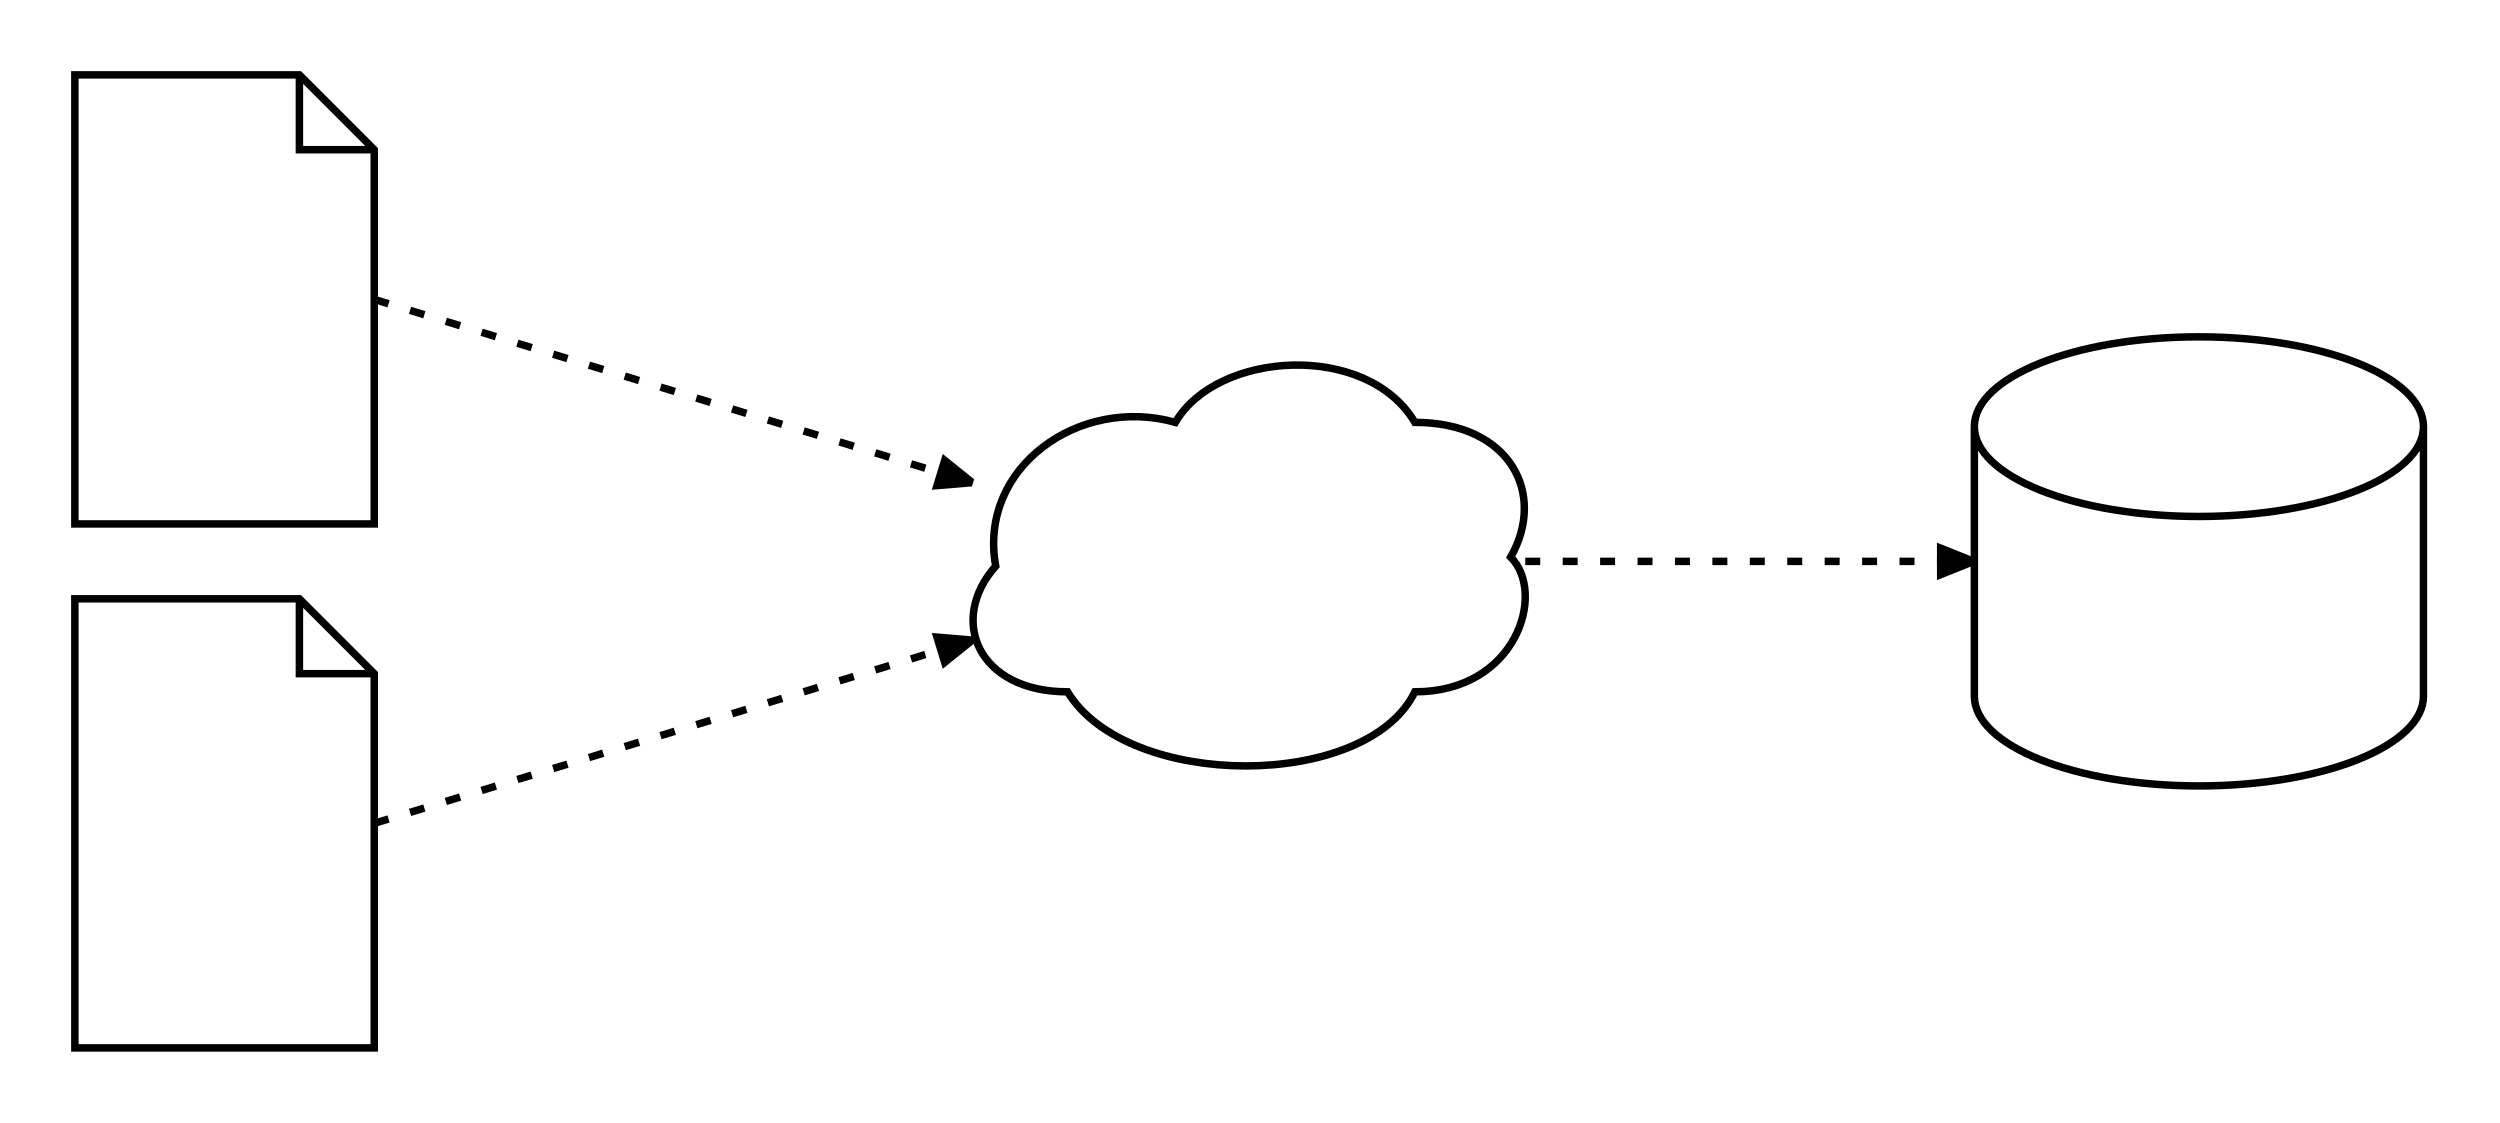
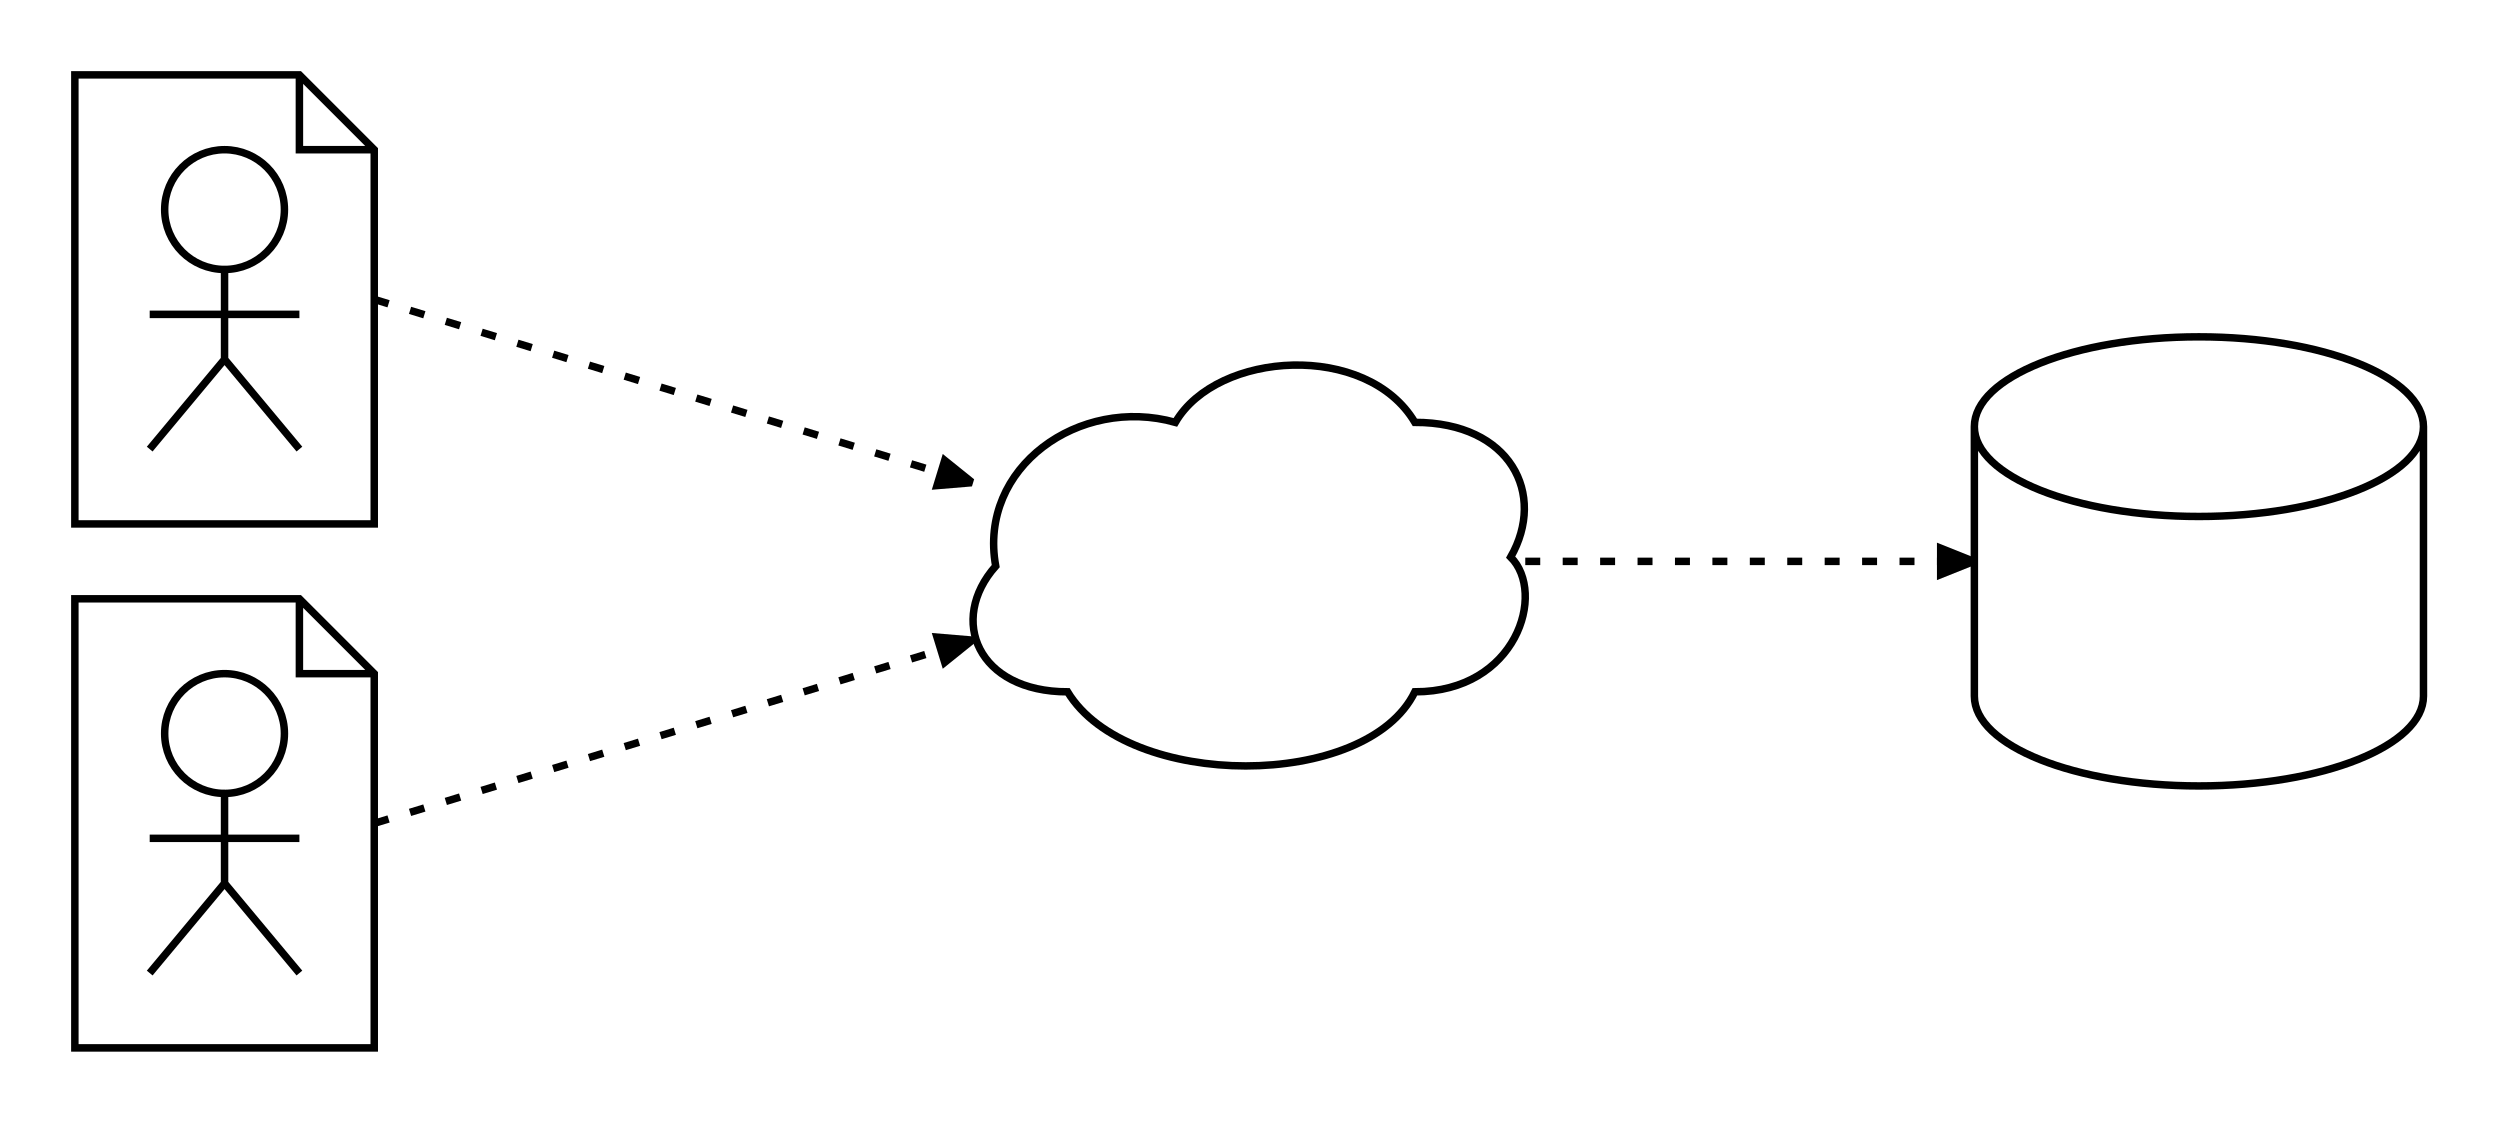
<svg xmlns="http://www.w3.org/2000/svg" version="1.1" width="167mm" height="75mm" viewBox="-5 -5 167 75">
  <defs>
    <marker id="d-arrow" refX="1" refY="0.5" orient="auto-start-reverse" markerWidth="6" markerHeight="5" viewBox="0 0 1 1">
      <path d="M 0 0 1 0.4 1 0.6 0 1" style="stroke: none; fill: context-stroke;" />
    </marker>
  </defs>
  <style>
    
    line, polyline, path { stroke-width: 0.5; fill: none; stroke: black; }
    marker path { fill: inherit; }
    line.d-arrow, polyline.d-arrow, path.d-arrow { marker-end: url(#d-arrow); }
    .d-dash { stroke-dasharray: 1 1.5; }
  
  </style>
  <g>
    <g id="d1" class="document">
      <path d="M 0 0 H 15 L 20 5 V 30 H 0 Z M 15 0 V 5 H 20" />
    </g>
+     <g transform="translate(10, 13)" class="actor">
+       <path d="M0 0 a 0.1 0.1 0 0 0 0 -8 0.1 0.1 0 0 0 0 8 v 6 m -5 -3 h10 m-5 3 l -5 6 m5-6 l5 6" />
+     </g>
    <g id="d2" transform="translate(0, 35)" class="document">
      <path d="M 0 0 H 15 L 20 5 V 30 H 0 Z M 15 0 V 5 H 20" />
+     </g>
+     <g transform="translate(10, 48)" class="actor">
+       <path d="M0 0 a 0.1 0.1 0 0 0 0 -8 0.1 0.1 0 0 0 0 8 v 6 m -5 -3 h10 m-5 3 l -5 6 m5-6 l5 6" />
    </g>
  </g>
  <g id="c" transform="translate(58.31388, 17.81415)" class="cloud">
    <path d="M 8 23.4 C 2 23.4 0 18.6 3.2 15 C 2 8.4 8.8 3.6 15.2 5.4 C 18 0.6 28 0 31.2 5.4 C 37.6 5.4 40 10.2 37.6 14.4 C 40 16.8 38 23.4 31.2 23.4 C 28 30 12 30 8 23.4 Z" />
  </g>
  <g id="s" transform="translate(126.8878, 17.5)" class="store">
    <path d="M 0 6 a 15 6 0 0 0 30 0 a 15 6 0 0 0 -30 0 v 18 a 15 6 0 0 0 30 0 v -18" />
  </g>
  <line x1="20" y1="15" x2="60" y2="27.254" class="d-arrow d-dash" />
  <line x1="20" y1="50" x2="60" y2="37.746" class="d-arrow d-dash" />
  <line x1="96.888" y1="32.5" x2="126.888" y2="32.5" class="d-arrow d-dash" />
</svg>
